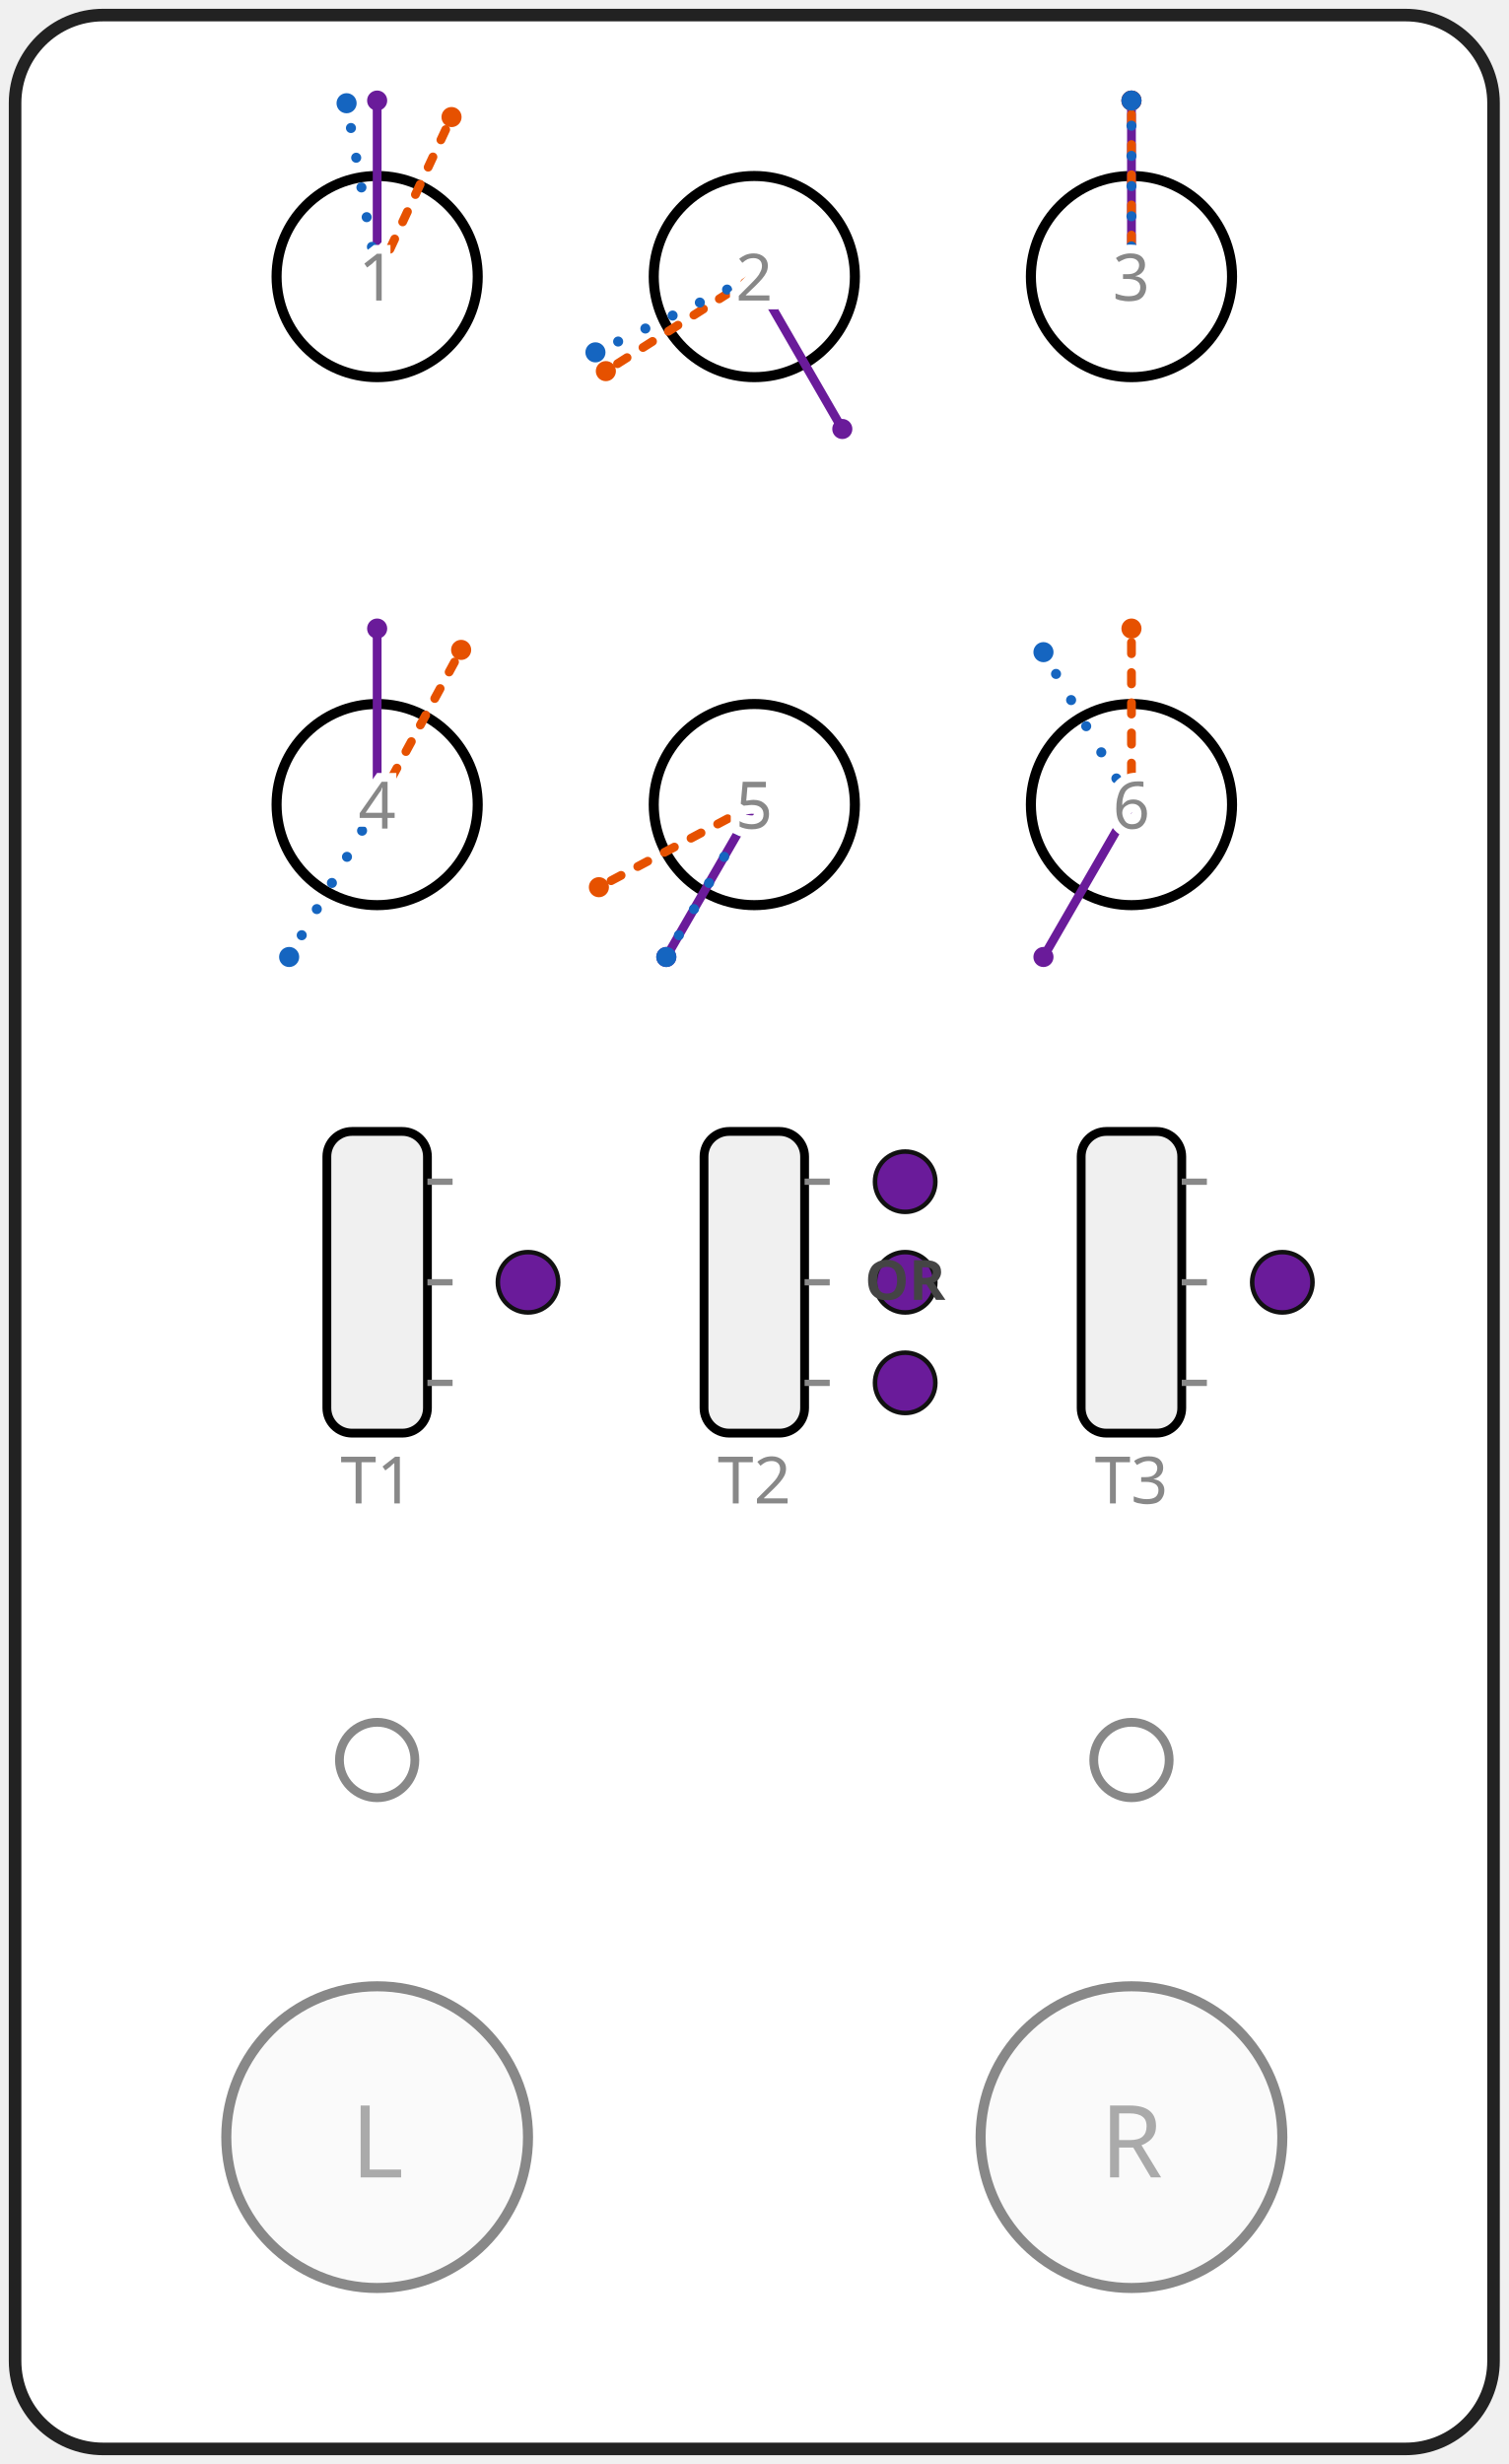
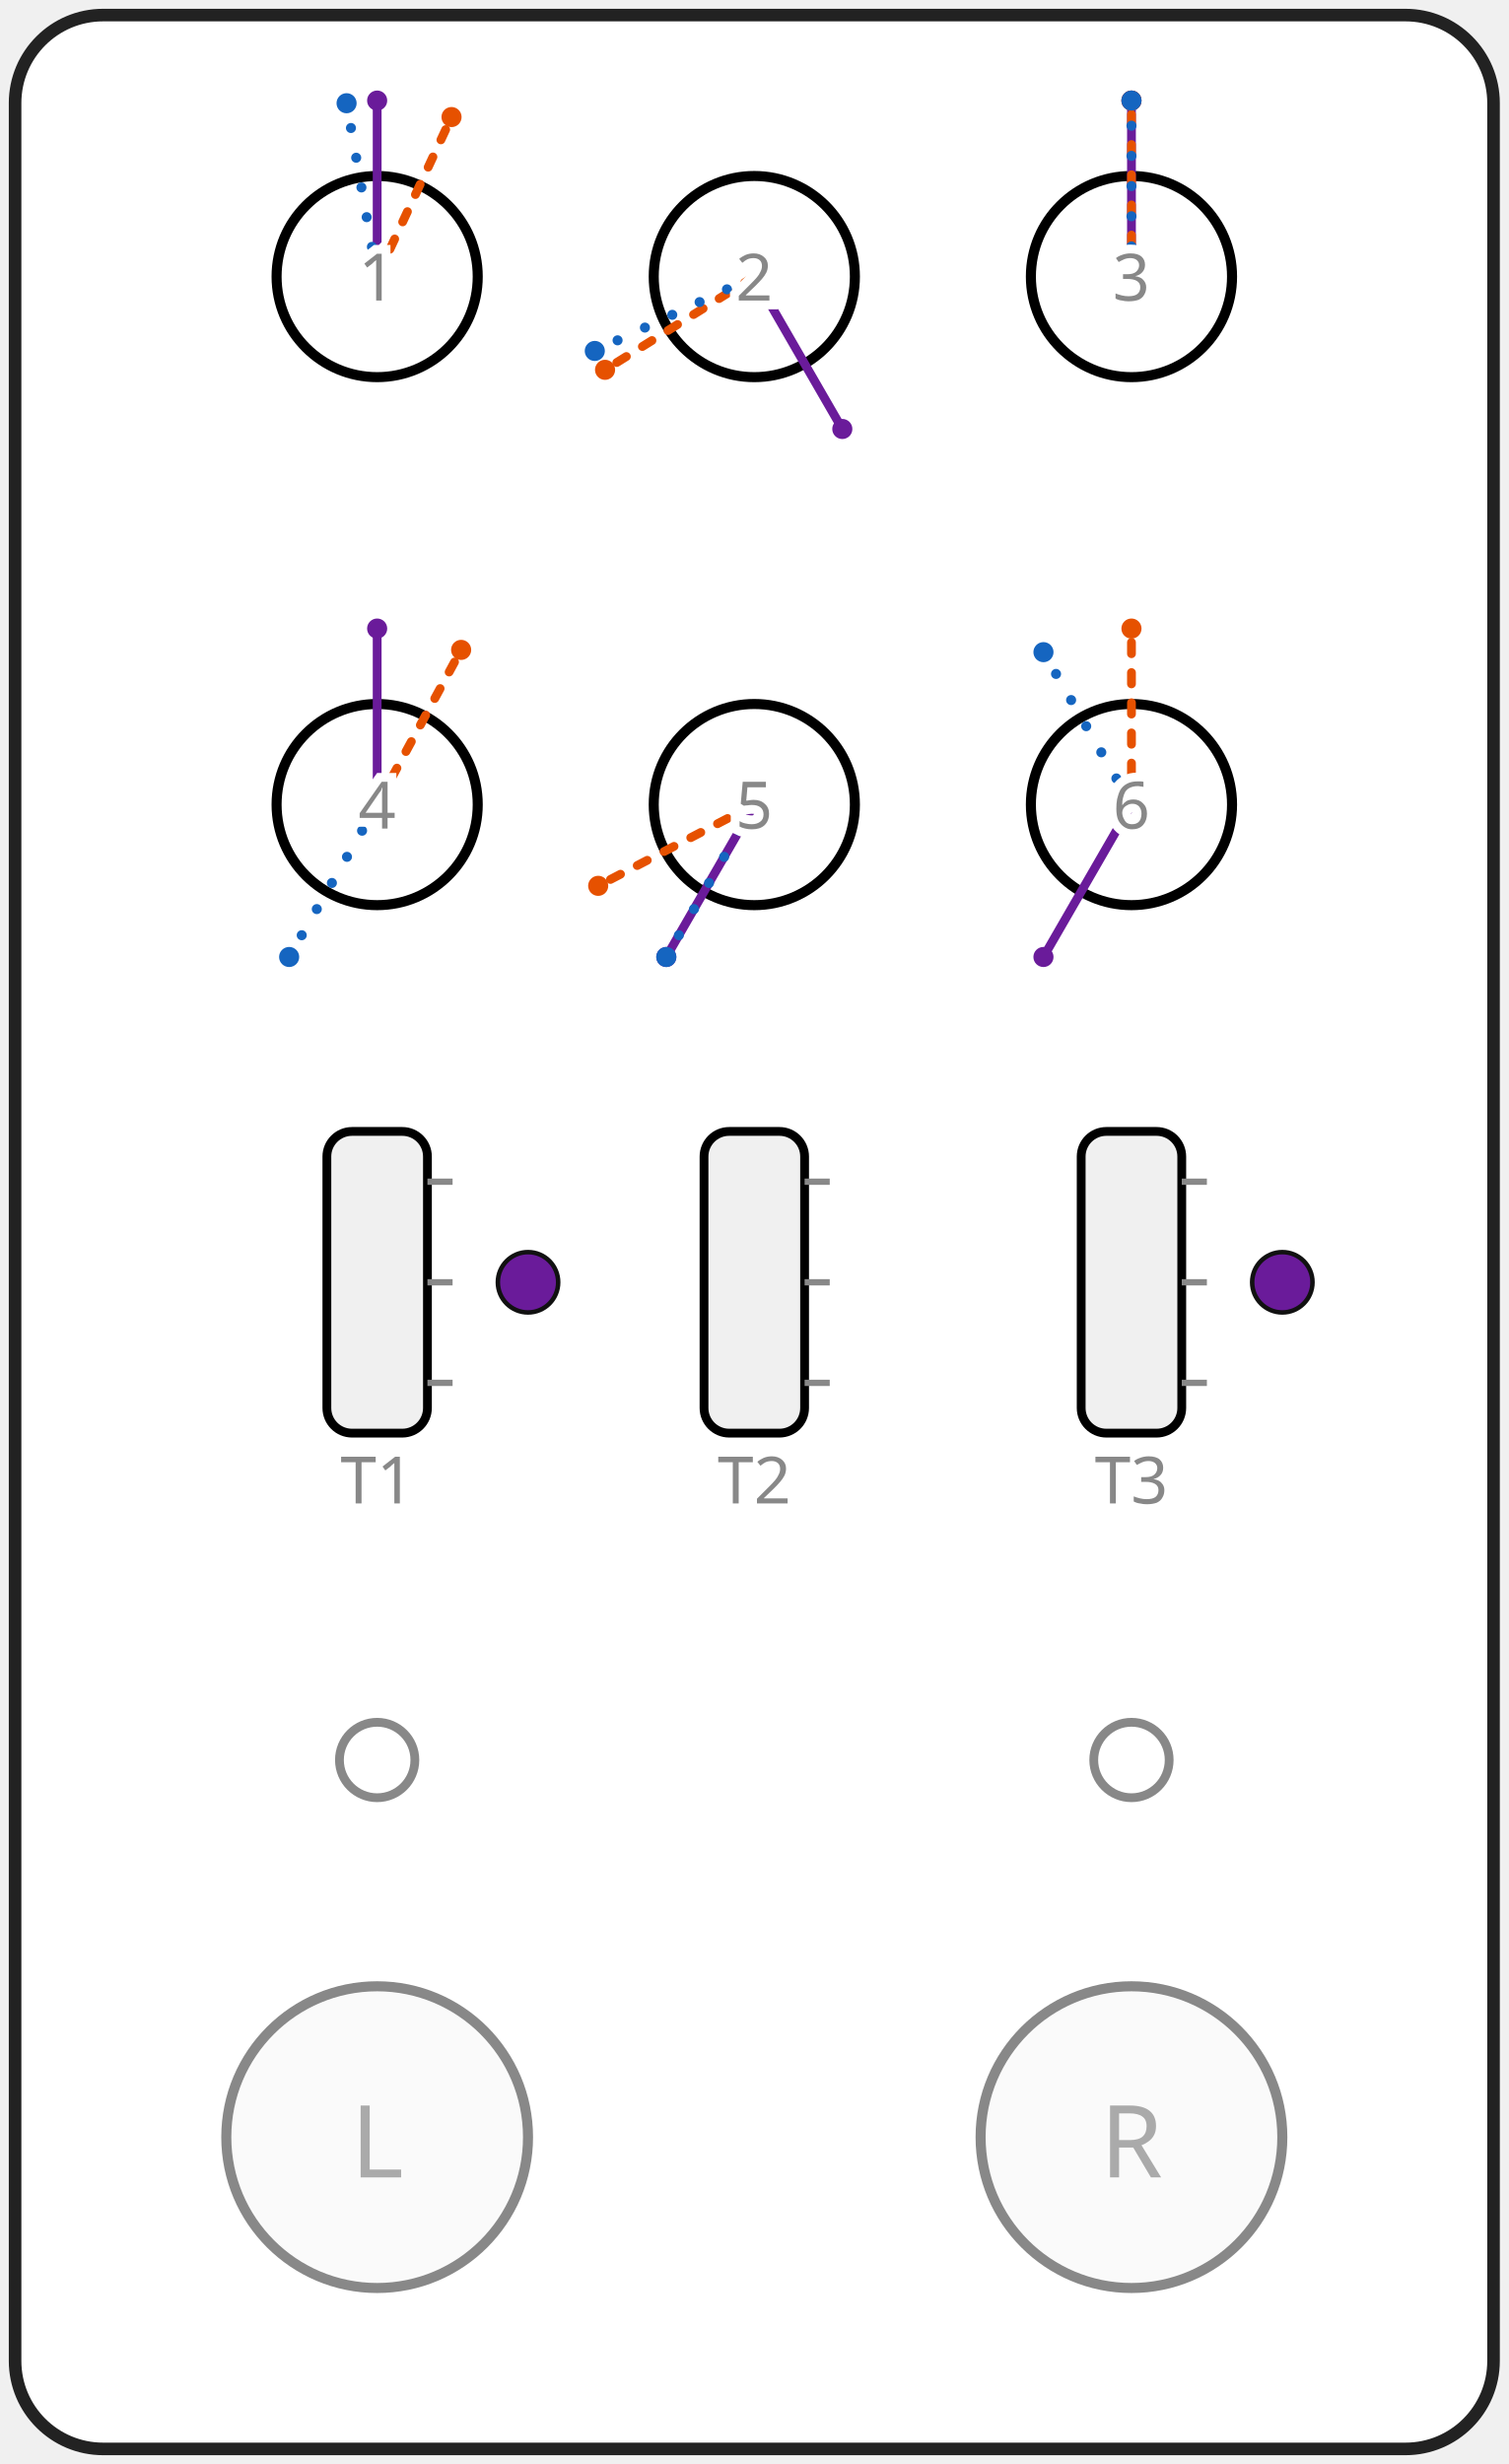
<svg xmlns="http://www.w3.org/2000/svg" viewBox="0 0 60 98" width="60mm" height="98mm">
-   <style>text.kn{font-family:sans-serif;font-size:2.6px;text-anchor:middle;fill:#888;stroke:#fff;stroke-width:0.7;paint-order:stroke fill}text.fs{font-family:sans-serif;font-size:4px;text-anchor:middle;fill:#aaa}text.orlab{font-family:sans-serif;font-size:2.2px;font-weight:bold;text-anchor:middle;fill:#444}</style>
+   <style>text.kn{font-family:sans-serif;font-size:2.6px;text-anchor:middle;fill:#888;stroke:#fff;stroke-width:0.7;paint-order:stroke fill}text.fs{font-family:sans-serif;font-size:4px;text-anchor:middle;fill:#aaa}</style>
  <rect x="0.6" y="0.6" width="58.8" height="96.8" rx="3.5" fill="#fff" stroke="#222" stroke-width="0.5" />
  <g>
    <circle cx="15" cy="11" r="4" fill="#fff" stroke="#000" stroke-width="0.4" />
  </g>
  <line x1="15" y1="11" x2="15.000" y2="4.000" stroke="#6A1B9A" stroke-width="0.35" stroke-linecap="round" />
  <circle cx="15.000" cy="4.000" r="0.4" fill="#6A1B9A" />
  <line x1="15" y1="11" x2="17.958" y2="4.656" stroke="#E65100" stroke-width="0.35" stroke-linecap="round" stroke-dasharray="0.45 0.75" />
  <circle cx="17.958" cy="4.656" r="0.4" fill="#E65100" />
  <line x1="15" y1="11" x2="13.784" y2="4.106" stroke="#1565C0" stroke-width="0.40" stroke-linecap="round" stroke-dasharray="0 1.2" />
  <circle cx="13.784" cy="4.106" r="0.4" fill="#1565C0" />
  <text x="15" y="11.95" class="kn">1</text>
  <g>
    <circle cx="30" cy="11" r="4" fill="#fff" stroke="#000" stroke-width="0.4" />
  </g>
  <line x1="30" y1="11" x2="33.500" y2="17.062" stroke="#6A1B9A" stroke-width="0.35" stroke-linecap="round" />
  <circle cx="33.500" cy="17.062" r="0.4" fill="#6A1B9A" />
-   <line x1="30" y1="11" x2="24.096" y2="14.761" stroke="#E65100" stroke-width="0.35" stroke-linecap="round" stroke-dasharray="0.45 0.75" />
-   <circle cx="24.096" cy="14.761" r="0.4" fill="#E65100" />
-   <line x1="30" y1="11" x2="23.682" y2="14.014" stroke="#1565C0" stroke-width="0.40" stroke-linecap="round" stroke-dasharray="0 1.2" />
-   <circle cx="23.682" cy="14.014" r="0.4" fill="#1565C0" />
+   <line x1="30" y1="11" x2="24.064" y2="14.709" stroke="#E65100" stroke-width="0.35" stroke-linecap="round" stroke-dasharray="0.45 0.75" />
+   <circle cx="24.064" cy="14.709" r="0.4" fill="#E65100" />
+   <line x1="30" y1="11" x2="23.656" y2="13.958" stroke="#1565C0" stroke-width="0.40" stroke-linecap="round" stroke-dasharray="0 1.2" />
+   <circle cx="23.656" cy="13.958" r="0.4" fill="#1565C0" />
  <text x="30" y="11.95" class="kn">2</text>
  <g>
    <circle cx="45" cy="11" r="4" fill="#fff" stroke="#000" stroke-width="0.4" />
  </g>
  <line x1="45" y1="11" x2="45.000" y2="4.000" stroke="#6A1B9A" stroke-width="0.35" stroke-linecap="round" />
  <circle cx="45.000" cy="4.000" r="0.4" fill="#6A1B9A" />
  <line x1="45" y1="11" x2="45.000" y2="4.000" stroke="#E65100" stroke-width="0.35" stroke-linecap="round" stroke-dasharray="0.45 0.75" />
  <circle cx="45.000" cy="4.000" r="0.4" fill="#E65100" />
  <line x1="45" y1="11" x2="45.000" y2="4.000" stroke="#1565C0" stroke-width="0.40" stroke-linecap="round" stroke-dasharray="0 1.2" />
  <circle cx="45.000" cy="4.000" r="0.4" fill="#1565C0" />
  <text x="45" y="11.95" class="kn">3</text>
  <g>
    <circle cx="15" cy="32" r="4" fill="#fff" stroke="#000" stroke-width="0.4" />
  </g>
  <line x1="15" y1="32" x2="15.000" y2="25.000" stroke="#6A1B9A" stroke-width="0.35" stroke-linecap="round" />
  <circle cx="15.000" cy="25.000" r="0.4" fill="#6A1B9A" />
  <line x1="15" y1="32" x2="18.340" y2="25.848" stroke="#E65100" stroke-width="0.35" stroke-linecap="round" stroke-dasharray="0.45 0.75" />
  <circle cx="18.340" cy="25.848" r="0.4" fill="#E65100" />
  <line x1="15" y1="32" x2="11.500" y2="38.062" stroke="#1565C0" stroke-width="0.40" stroke-linecap="round" stroke-dasharray="0 1.2" />
  <circle cx="11.500" cy="38.062" r="0.4" fill="#1565C0" />
  <text x="15" y="32.95" class="kn">4</text>
  <g>
    <circle cx="30" cy="32" r="4" fill="#fff" stroke="#000" stroke-width="0.4" />
  </g>
  <line x1="30" y1="32" x2="26.500" y2="38.062" stroke="#6A1B9A" stroke-width="0.35" stroke-linecap="round" />
  <circle cx="26.500" cy="38.062" r="0.4" fill="#6A1B9A" />
-   <line x1="30" y1="32" x2="23.819" y2="35.286" stroke="#E65100" stroke-width="0.35" stroke-linecap="round" stroke-dasharray="0.45 0.75" />
-   <circle cx="23.819" cy="35.286" r="0.4" fill="#E65100" />
+   <line x1="30" y1="32" x2="23.791" y2="35.232" stroke="#E65100" stroke-width="0.35" stroke-linecap="round" stroke-dasharray="0.45 0.75" />
+   <circle cx="23.791" cy="35.232" r="0.4" fill="#E65100" />
  <line x1="30" y1="32" x2="26.500" y2="38.062" stroke="#1565C0" stroke-width="0.40" stroke-linecap="round" stroke-dasharray="0 1.2" />
  <circle cx="26.500" cy="38.062" r="0.4" fill="#1565C0" />
  <text x="30" y="32.95" class="kn">5</text>
  <g>
    <circle cx="45" cy="32" r="4" fill="#fff" stroke="#000" stroke-width="0.4" />
  </g>
  <line x1="45" y1="32" x2="41.500" y2="38.062" stroke="#6A1B9A" stroke-width="0.35" stroke-linecap="round" />
  <circle cx="41.500" cy="38.062" r="0.4" fill="#6A1B9A" />
  <line x1="45" y1="32" x2="45.000" y2="25.000" stroke="#E65100" stroke-width="0.35" stroke-linecap="round" stroke-dasharray="0.45 0.75" />
  <circle cx="45.000" cy="25.000" r="0.4" fill="#E65100" />
  <line x1="45" y1="32" x2="41.500" y2="25.938" stroke="#1565C0" stroke-width="0.40" stroke-linecap="round" stroke-dasharray="0 1.2" />
  <circle cx="41.500" cy="25.938" r="0.4" fill="#1565C0" />
  <text x="45" y="32.95" class="kn">6</text>
  <rect x="13" y="45" width="4" height="12" rx="1" fill="#f0f0f0" stroke="#000" stroke-width="0.35" />
  <line x1="17" y1="47" x2="18" y2="47" stroke="#888" stroke-width="0.25" />
  <line x1="17" y1="51" x2="18" y2="51" stroke="#888" stroke-width="0.25" />
  <line x1="17" y1="55" x2="18" y2="55" stroke="#888" stroke-width="0.25" />
  <text x="15" y="59.8" class="kn">T1</text>
  <circle cx="21.000" cy="51.000" r="1.20" fill="#6A1B9A" stroke="#111" stroke-width="0.18" />
  <rect x="28" y="45" width="4" height="12" rx="1" fill="#f0f0f0" stroke="#000" stroke-width="0.35" />
  <line x1="32" y1="47" x2="33" y2="47" stroke="#888" stroke-width="0.25" />
  <line x1="32" y1="51" x2="33" y2="51" stroke="#888" stroke-width="0.25" />
  <line x1="32" y1="55" x2="33" y2="55" stroke="#888" stroke-width="0.25" />
  <text x="30" y="59.8" class="kn">T2</text>
-   <circle cx="36.000" cy="47.000" r="1.20" fill="#6A1B9A" stroke="#111" stroke-width="0.18" />
-   <circle cx="36.000" cy="51.000" r="1.20" fill="#6A1B9A" stroke="#111" stroke-width="0.18" />
-   <circle cx="36.000" cy="55.000" r="1.20" fill="#6A1B9A" stroke="#111" stroke-width="0.18" />
-   <text x="36.00" y="51.70" class="orlab">OR</text>
  <rect x="43" y="45" width="4" height="12" rx="1" fill="#f0f0f0" stroke="#000" stroke-width="0.35" />
  <line x1="47" y1="47" x2="48" y2="47" stroke="#888" stroke-width="0.25" />
  <line x1="47" y1="51" x2="48" y2="51" stroke="#888" stroke-width="0.25" />
  <line x1="47" y1="55" x2="48" y2="55" stroke="#888" stroke-width="0.25" />
  <text x="45" y="59.8" class="kn">T3</text>
  <circle cx="51.000" cy="51.000" r="1.20" fill="#6A1B9A" stroke="#111" stroke-width="0.18" />
  <circle cx="15" cy="70" r="1.5" fill="#fff" stroke="#888" stroke-width="0.35" />
  <circle cx="45" cy="70" r="1.5" fill="#fff" stroke="#888" stroke-width="0.35" />
  <circle cx="15" cy="85" r="6" fill="#fafafa" stroke="#888" stroke-width="0.4" />
  <text x="15" y="86.6" class="fs">L</text>
  <circle cx="45" cy="85" r="6" fill="#fafafa" stroke="#888" stroke-width="0.4" />
  <text x="45" y="86.6" class="fs">R</text>
</svg>
